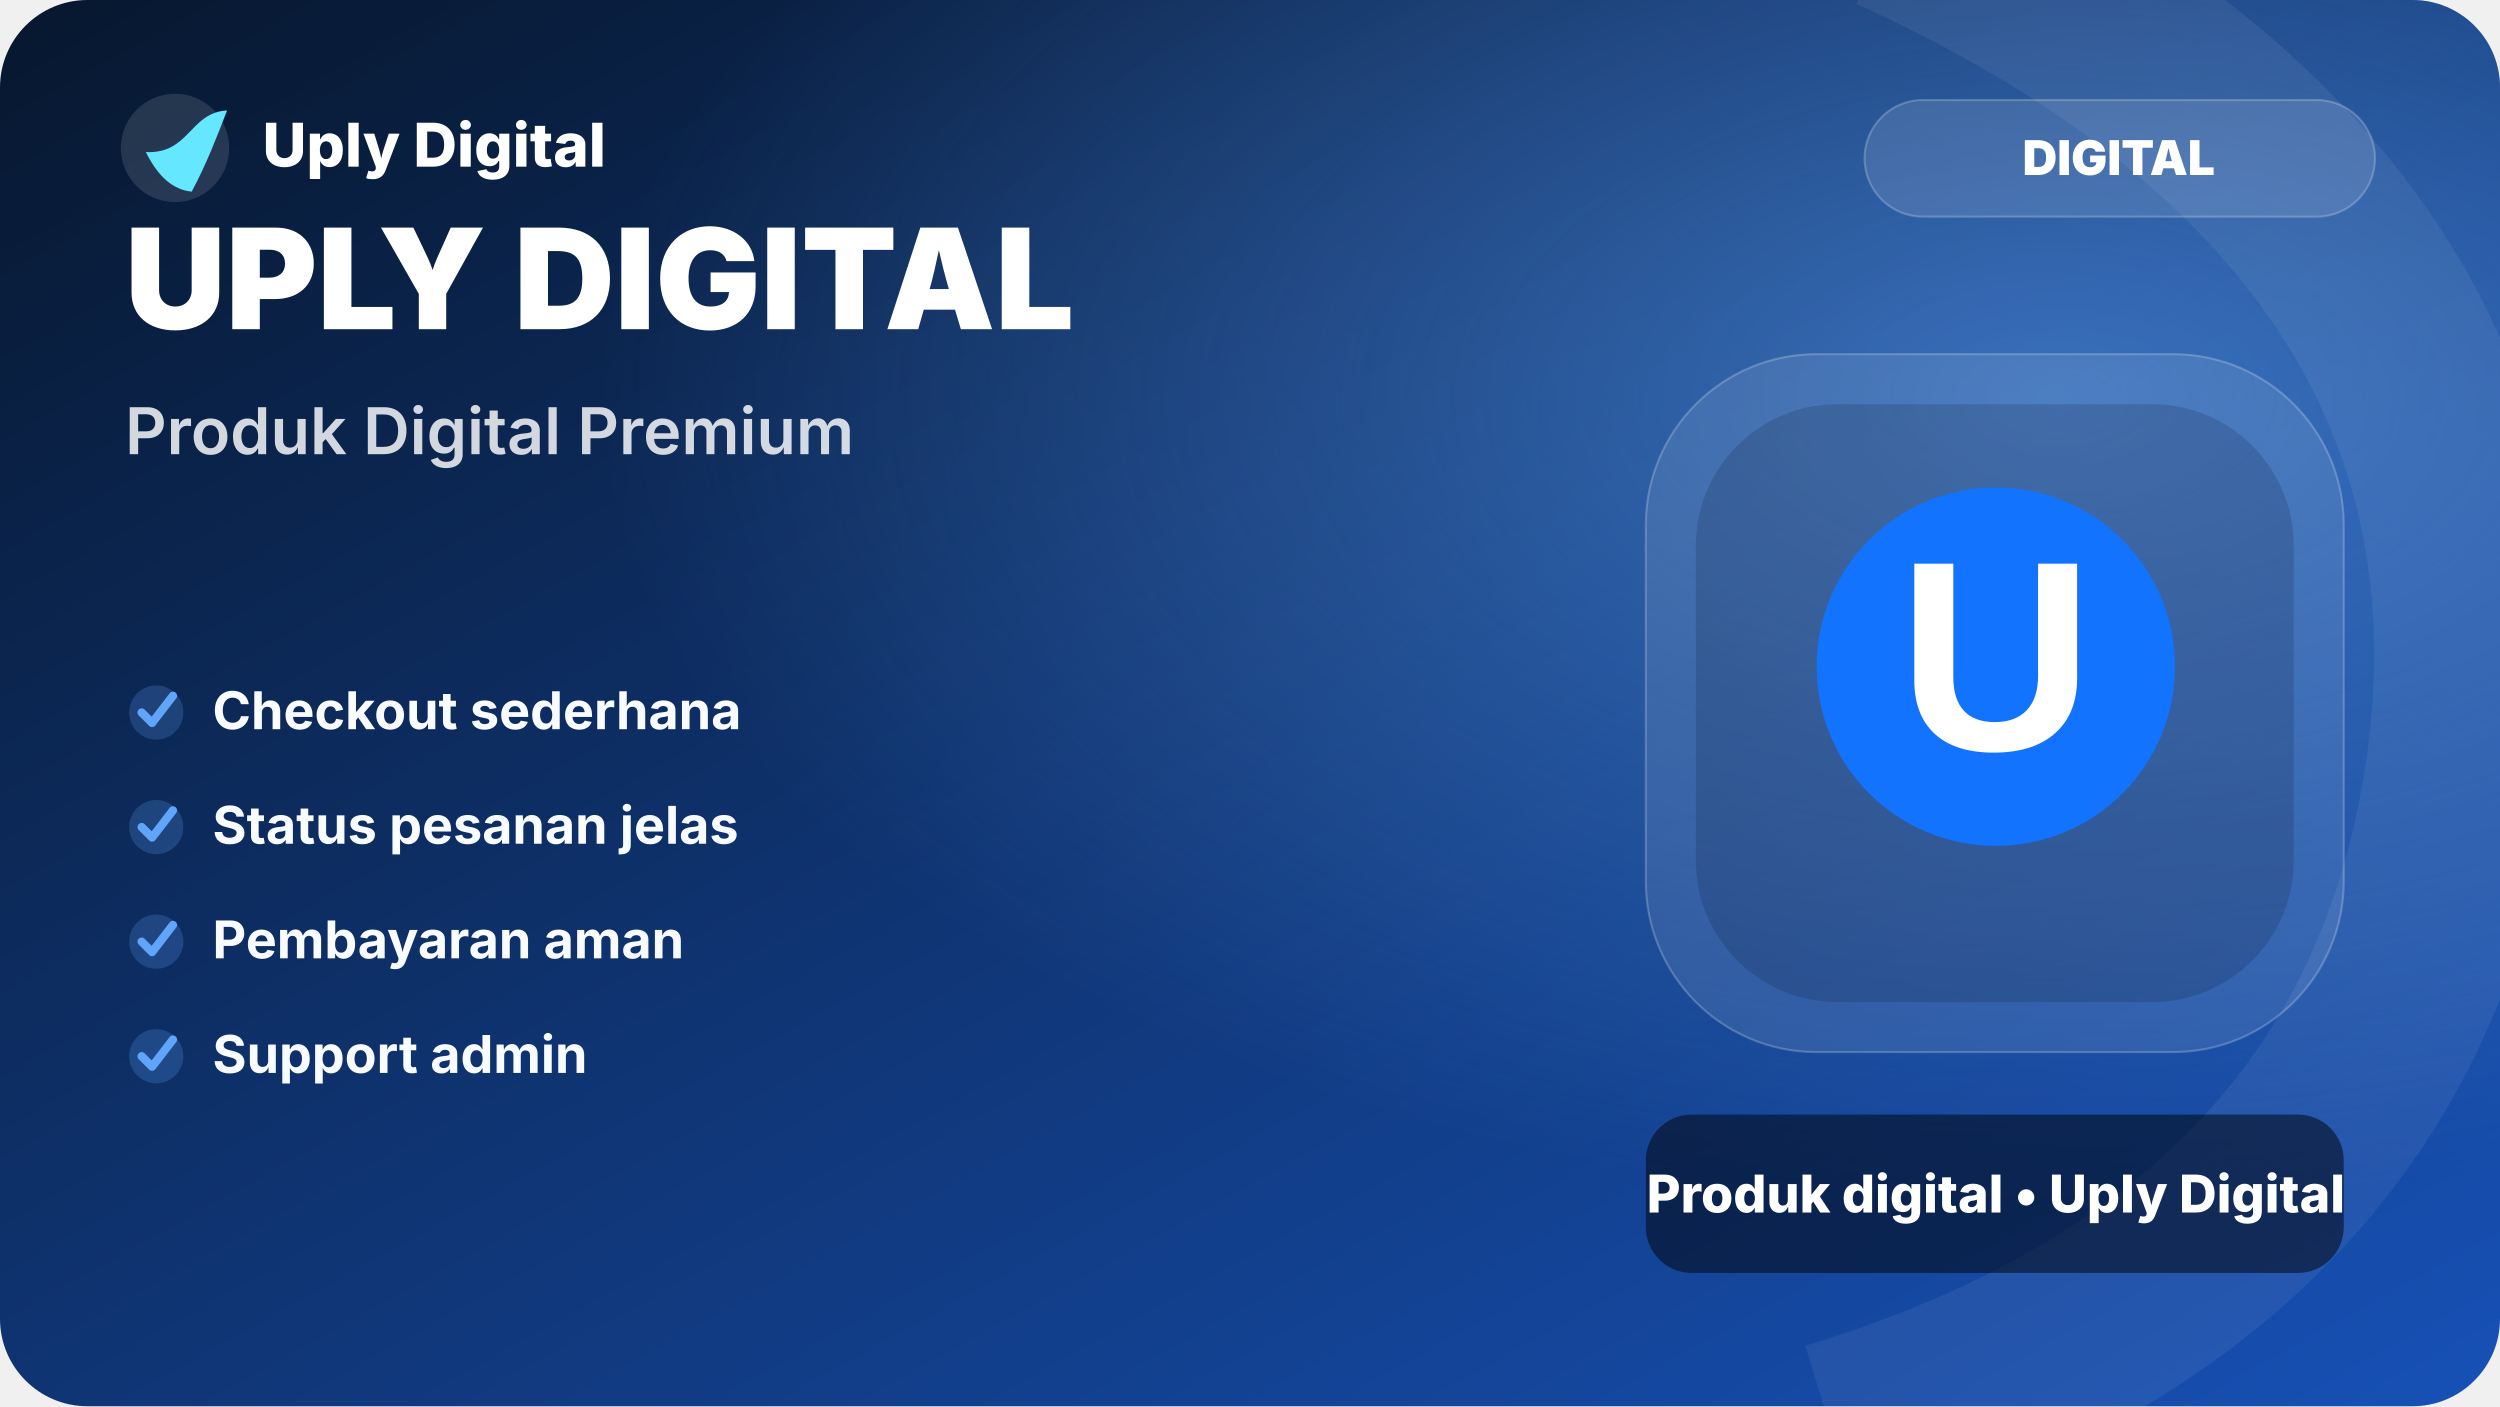
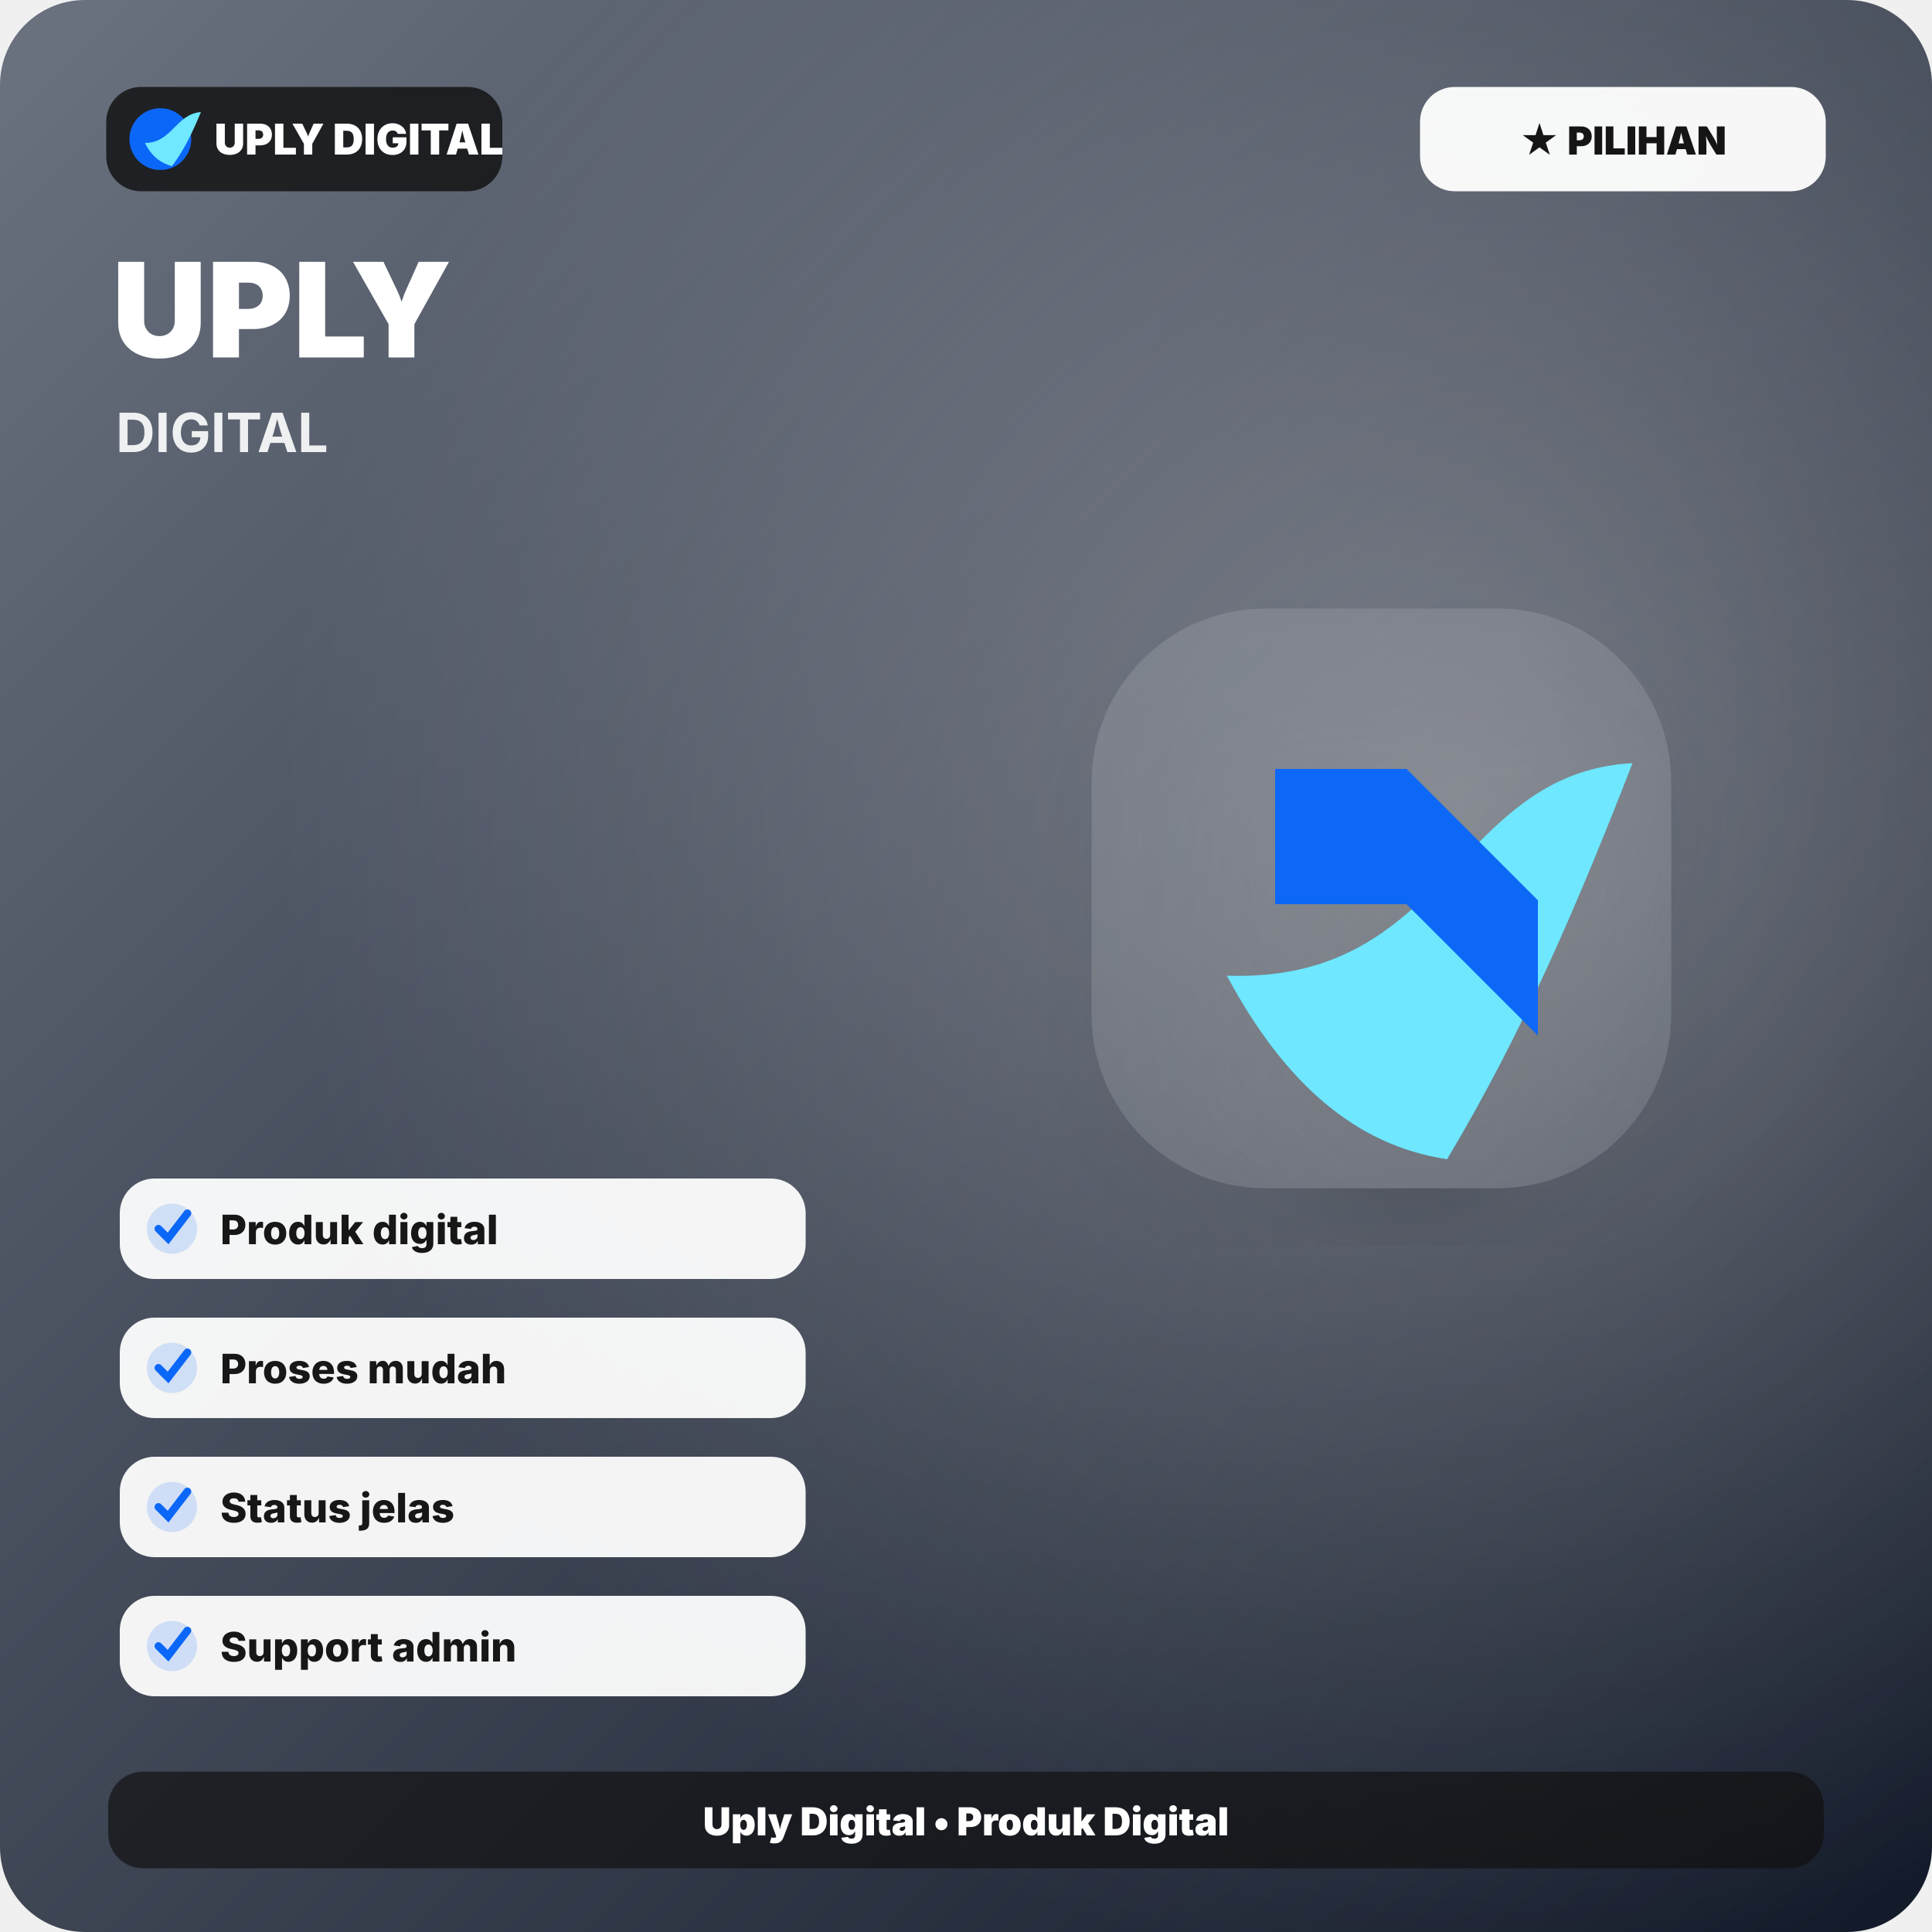
- <svg xmlns="http://www.w3.org/2000/svg" width="1200" height="675" viewBox="0 0 1200 675">
+ <svg xmlns="http://www.w3.org/2000/svg" width="1000" height="1000" viewBox="0 0 1000 1000">
  <defs>
    <linearGradient id="bg" x1="0" y1="0" x2="1" y2="1">
-       <stop stop-color="#07172e" />
-       <stop offset="1" stop-color="#1751b6" />
+       <stop stop-color="#6b7280" />
+       <stop offset="1" stop-color="#111827" />
    </linearGradient>
-     <radialGradient id="glow" cx=".82" cy=".28" r=".58">
-       <stop stop-color="#60a5fa" stop-opacity=".52" />
-       <stop offset="1" stop-color="#60a5fa" stop-opacity="0" />
+     <filter id="sh">
+       <feDropShadow dx="0" dy="20" stdDeviation="26" flood-color="#000" flood-opacity=".25" />
+     </filter>
+     <radialGradient id="glow" cx=".75" cy=".42" r=".6">
+       <stop stop-color="#fff" stop-opacity=".32" />
+       <stop offset="1" stop-color="#fff" stop-opacity="0" />
    </radialGradient>
-     <filter id="shadow">
-       <feDropShadow dx="0" dy="20" stdDeviation="24" flood-color="#000" flood-opacity=".3" />
-     </filter>
  </defs>
-   <rect width="1200" height="675" rx="42" fill="url(#bg)" />
-   <rect width="1200" height="675" rx="42" fill="url(#glow)" />
-   <path d="M910-40c210 95 300 240 270 420-25 150-120 255-300 310" fill="none" stroke="#fff" stroke-opacity=".065" stroke-width="92" />
-   <g transform="translate(58,45)">
-     <circle cx="26" cy="26" r="26" fill="#fff" fill-opacity=".12" />
-     <path d="M12 28c21 1 21-19 39-20-5 13-10 26-17 39-9-1-16-7-22-19z" fill="#65e8ff" />
-     <text x="68" y="35" font-family="Inter,Arial,sans-serif" font-size="29" font-weight="800" fill="#fff">Uply Digital</text>
+   <rect width="1000" height="1000" rx="44" fill="url(#bg)" />
+   <rect width="1000" height="1000" rx="44" fill="url(#glow)" />
+   <g transform="translate(55,45)">
+     <rect width="205" height="54" rx="18" fill="#101010" fill-opacity=".82" />
+     <circle cx="28" cy="27" r="16" fill="#0b67f8" />
+     <path d="M20 29c14 0 16-15 29-16-5 12-9 20-15 28-7-2-11-6-14-12z" fill="#70e8ff" />
+     <text x="56" y="35" font-family="Inter,Arial" font-size="22" font-weight="900" fill="#fff">UPLY DIGITAL</text>
  </g>
-   <g transform="translate(895,48)">
-     <rect width="245" height="56" rx="28" fill="#fff" fill-opacity=".12" stroke="#fff" stroke-opacity=".22" />
-     <text x="122" y="36" text-anchor="middle" font-family="Inter,Arial,sans-serif" font-size="23" font-weight="900" fill="#fff">DIGITAL</text>
+   <g transform="translate(735,45)">
+     <rect width="210" height="54" rx="18" fill="#fff" fill-opacity=".95" />
+     <text x="105" y="35" text-anchor="middle" font-family="Inter,Arial" font-size="20" font-weight="950" fill="#151515">★ PILIHAN</text>
  </g>
-   <g transform="translate(60,158)">
-     <text font-family="Inter,Arial,sans-serif" font-size="67" font-weight="900" fill="#fff">UPLY DIGITAL</text>
-     <text y="60" font-family="Inter,Arial,sans-serif" font-size="31" font-weight="600" fill="#fff" opacity=".82">Produk Digital Premium</text>
-   </g>
-   <g transform="translate(60,350)">
-     <circle cx="15" cy="-8" r="13" fill="#60a5fa" fill-opacity=".22" />
-     <path d="M8 -8l5 5 10-13" fill="none" stroke="#60a5fa" stroke-width="4" stroke-linecap="round" stroke-linejoin="round" />
-     <text x="42" y="0" font-family="Inter,Arial,sans-serif" font-size="25" font-weight="700" fill="#f8fbff">Checkout sederhana</text>
-   </g>
-   <g transform="translate(60,405)">
-     <circle cx="15" cy="-8" r="13" fill="#60a5fa" fill-opacity=".22" />
-     <path d="M8 -8l5 5 10-13" fill="none" stroke="#60a5fa" stroke-width="4" stroke-linecap="round" stroke-linejoin="round" />
-     <text x="42" y="0" font-family="Inter,Arial,sans-serif" font-size="25" font-weight="700" fill="#f8fbff">Status pesanan jelas</text>
-   </g>
-   <g transform="translate(60,460)">
-     <circle cx="15" cy="-8" r="13" fill="#60a5fa" fill-opacity=".22" />
-     <path d="M8 -8l5 5 10-13" fill="none" stroke="#60a5fa" stroke-width="4" stroke-linecap="round" stroke-linejoin="round" />
-     <text x="42" y="0" font-family="Inter,Arial,sans-serif" font-size="25" font-weight="700" fill="#f8fbff">Pembayaran aman</text>
-   </g>
-   <g transform="translate(60,515)">
-     <circle cx="15" cy="-8" r="13" fill="#60a5fa" fill-opacity=".22" />
-     <path d="M8 -8l5 5 10-13" fill="none" stroke="#60a5fa" stroke-width="4" stroke-linecap="round" stroke-linejoin="round" />
-     <text x="42" y="0" font-family="Inter,Arial,sans-serif" font-size="25" font-weight="700" fill="#f8fbff">Support admin</text>
-   </g>
-   <g transform="translate(790,170)">
-     <rect width="335" height="335" rx="82" fill="#fff" fill-opacity=".1" stroke="#fff" stroke-opacity=".22" />
-     <rect x="24" y="24" width="287" height="287" rx="68" fill="#050914" fill-opacity=".15" />
-     <g transform="translate(73,55)">
-       <circle cx="95" cy="95" r="86" fill="#1273ff" />
-       <text x="95" y="135" text-anchor="middle" font-family="Arial,sans-serif" font-size="130" font-weight="900" fill="#fff">U</text>
+   <text x="58" y="185" font-family="Inter,Arial" font-size="68" font-weight="950" fill="#fff">UPLY</text>
+   <text x="60" y="234" font-family="Inter,Arial" font-size="28" font-weight="750" fill="#fff" opacity=".9">DIGITAL</text>
+   <g filter="url(#sh)">
+     <g transform="translate(565,315)">
+       <rect width="300" height="300" rx="90" fill="#fff" fill-opacity=".12" />
+       <path d="M70 190c115 4 118-105 210-110-28 72-57 140-96 205-47-7-84-39-114-95z" fill="#6ee7ff" />
+       <path d="M95 83h68l68 68v70l-68-68H95z" fill="#0b67f8" />
    </g>
  </g>
-   <g transform="translate(790,535)">
-     <rect width="335" height="76" rx="22" fill="#020712" fill-opacity=".54" />
-     <text x="168" y="47" text-anchor="middle" font-family="Inter,Arial,sans-serif" font-size="25" font-weight="800" fill="#fff">Produk digital • Uply Digital</text>
+   <g transform="translate(62,610)">
+     <rect width="355" height="52" rx="18" fill="#fff" fill-opacity=".94" />
+     <circle cx="27" cy="26" r="13" fill="#0b67f8" fill-opacity=".16" />
+     <path d="M20 26l5 5 10-13" fill="none" stroke="#0b67f8" stroke-width="4" stroke-linecap="round" />
+     <text x="52" y="34" font-family="Inter,Arial" font-size="21" font-weight="800" fill="#171717">Produk digital</text>
+   </g>
+   <g transform="translate(62,682)">
+     <rect width="355" height="52" rx="18" fill="#fff" fill-opacity=".94" />
+     <circle cx="27" cy="26" r="13" fill="#0b67f8" fill-opacity=".16" />
+     <path d="M20 26l5 5 10-13" fill="none" stroke="#0b67f8" stroke-width="4" stroke-linecap="round" />
+     <text x="52" y="34" font-family="Inter,Arial" font-size="21" font-weight="800" fill="#171717">Proses mudah</text>
+   </g>
+   <g transform="translate(62,754)">
+     <rect width="355" height="52" rx="18" fill="#fff" fill-opacity=".94" />
+     <circle cx="27" cy="26" r="13" fill="#0b67f8" fill-opacity=".16" />
+     <path d="M20 26l5 5 10-13" fill="none" stroke="#0b67f8" stroke-width="4" stroke-linecap="round" />
+     <text x="52" y="34" font-family="Inter,Arial" font-size="21" font-weight="800" fill="#171717">Status jelas</text>
+   </g>
+   <g transform="translate(62,826)">
+     <rect width="355" height="52" rx="18" fill="#fff" fill-opacity=".94" />
+     <circle cx="27" cy="26" r="13" fill="#0b67f8" fill-opacity=".16" />
+     <path d="M20 26l5 5 10-13" fill="none" stroke="#0b67f8" stroke-width="4" stroke-linecap="round" />
+     <text x="52" y="34" font-family="Inter,Arial" font-size="21" font-weight="800" fill="#171717">Support admin</text>
+   </g>
+   <g transform="translate(56,917)">
+     <rect width="888" height="50" rx="18" fill="#101010" fill-opacity=".67" />
+     <text x="444" y="33" text-anchor="middle" font-family="Inter,Arial" font-size="20" font-weight="850" fill="#fff">Uply Digital • Produk Digital</text>
  </g>
</svg>
